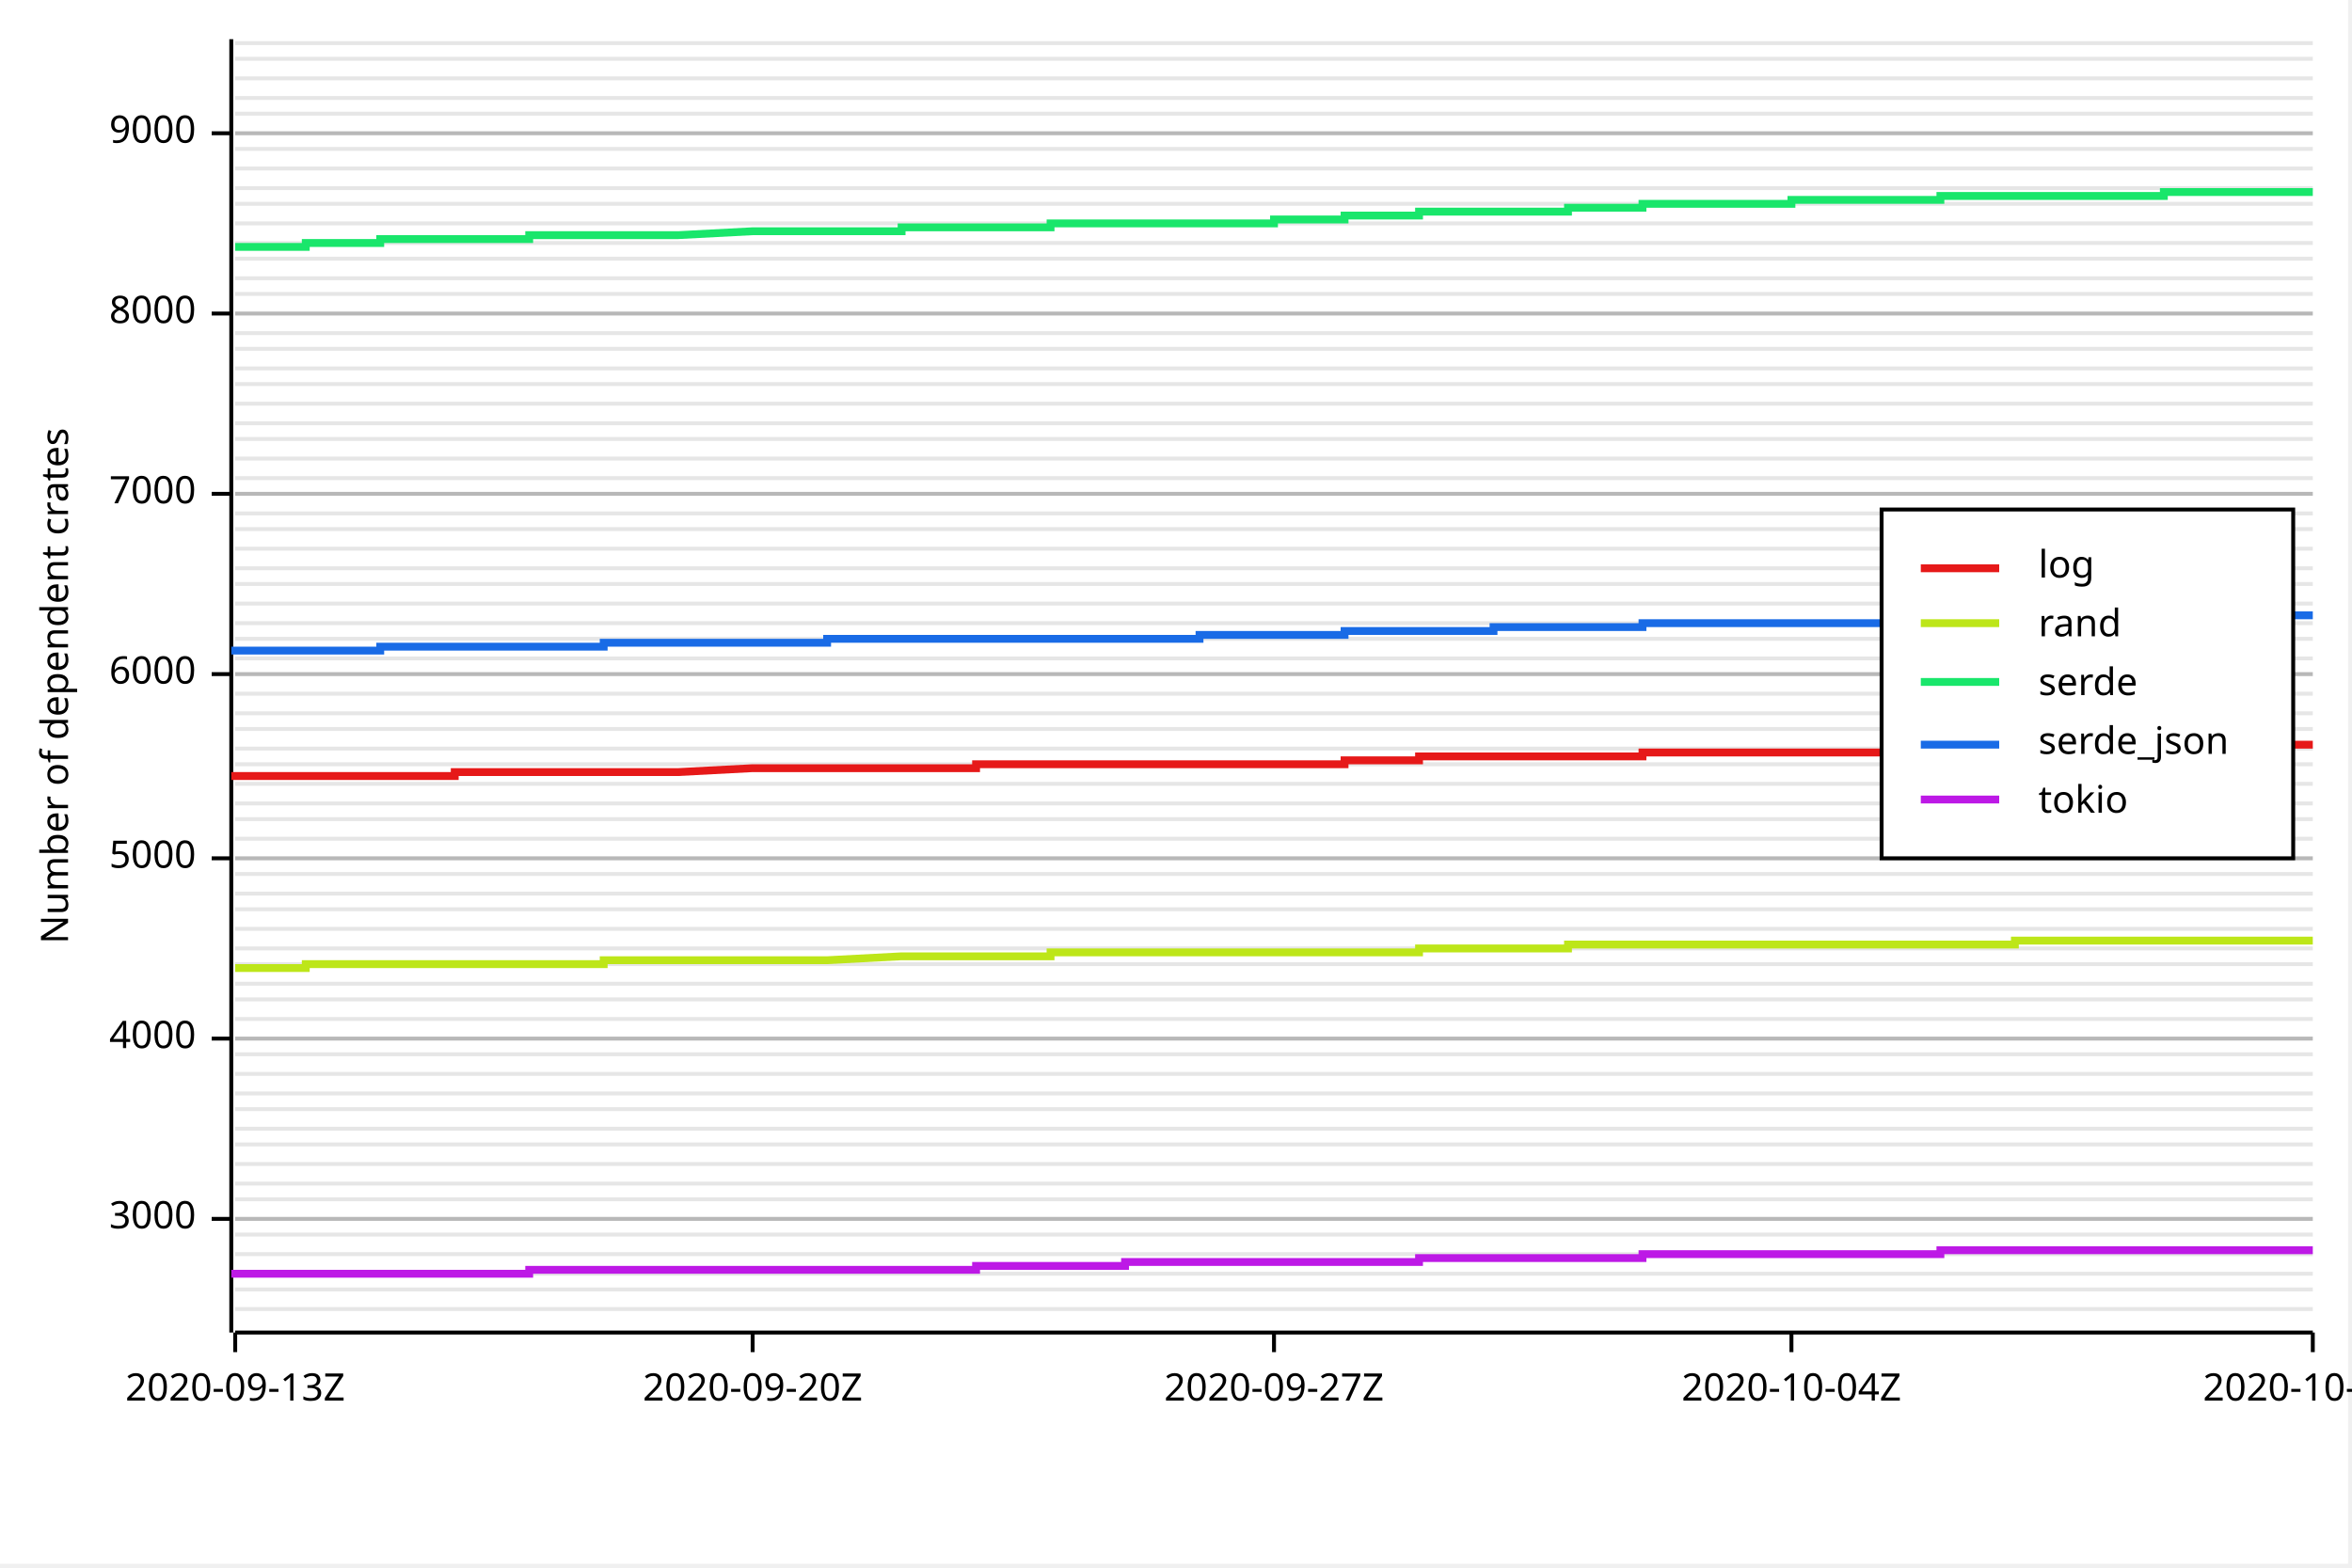
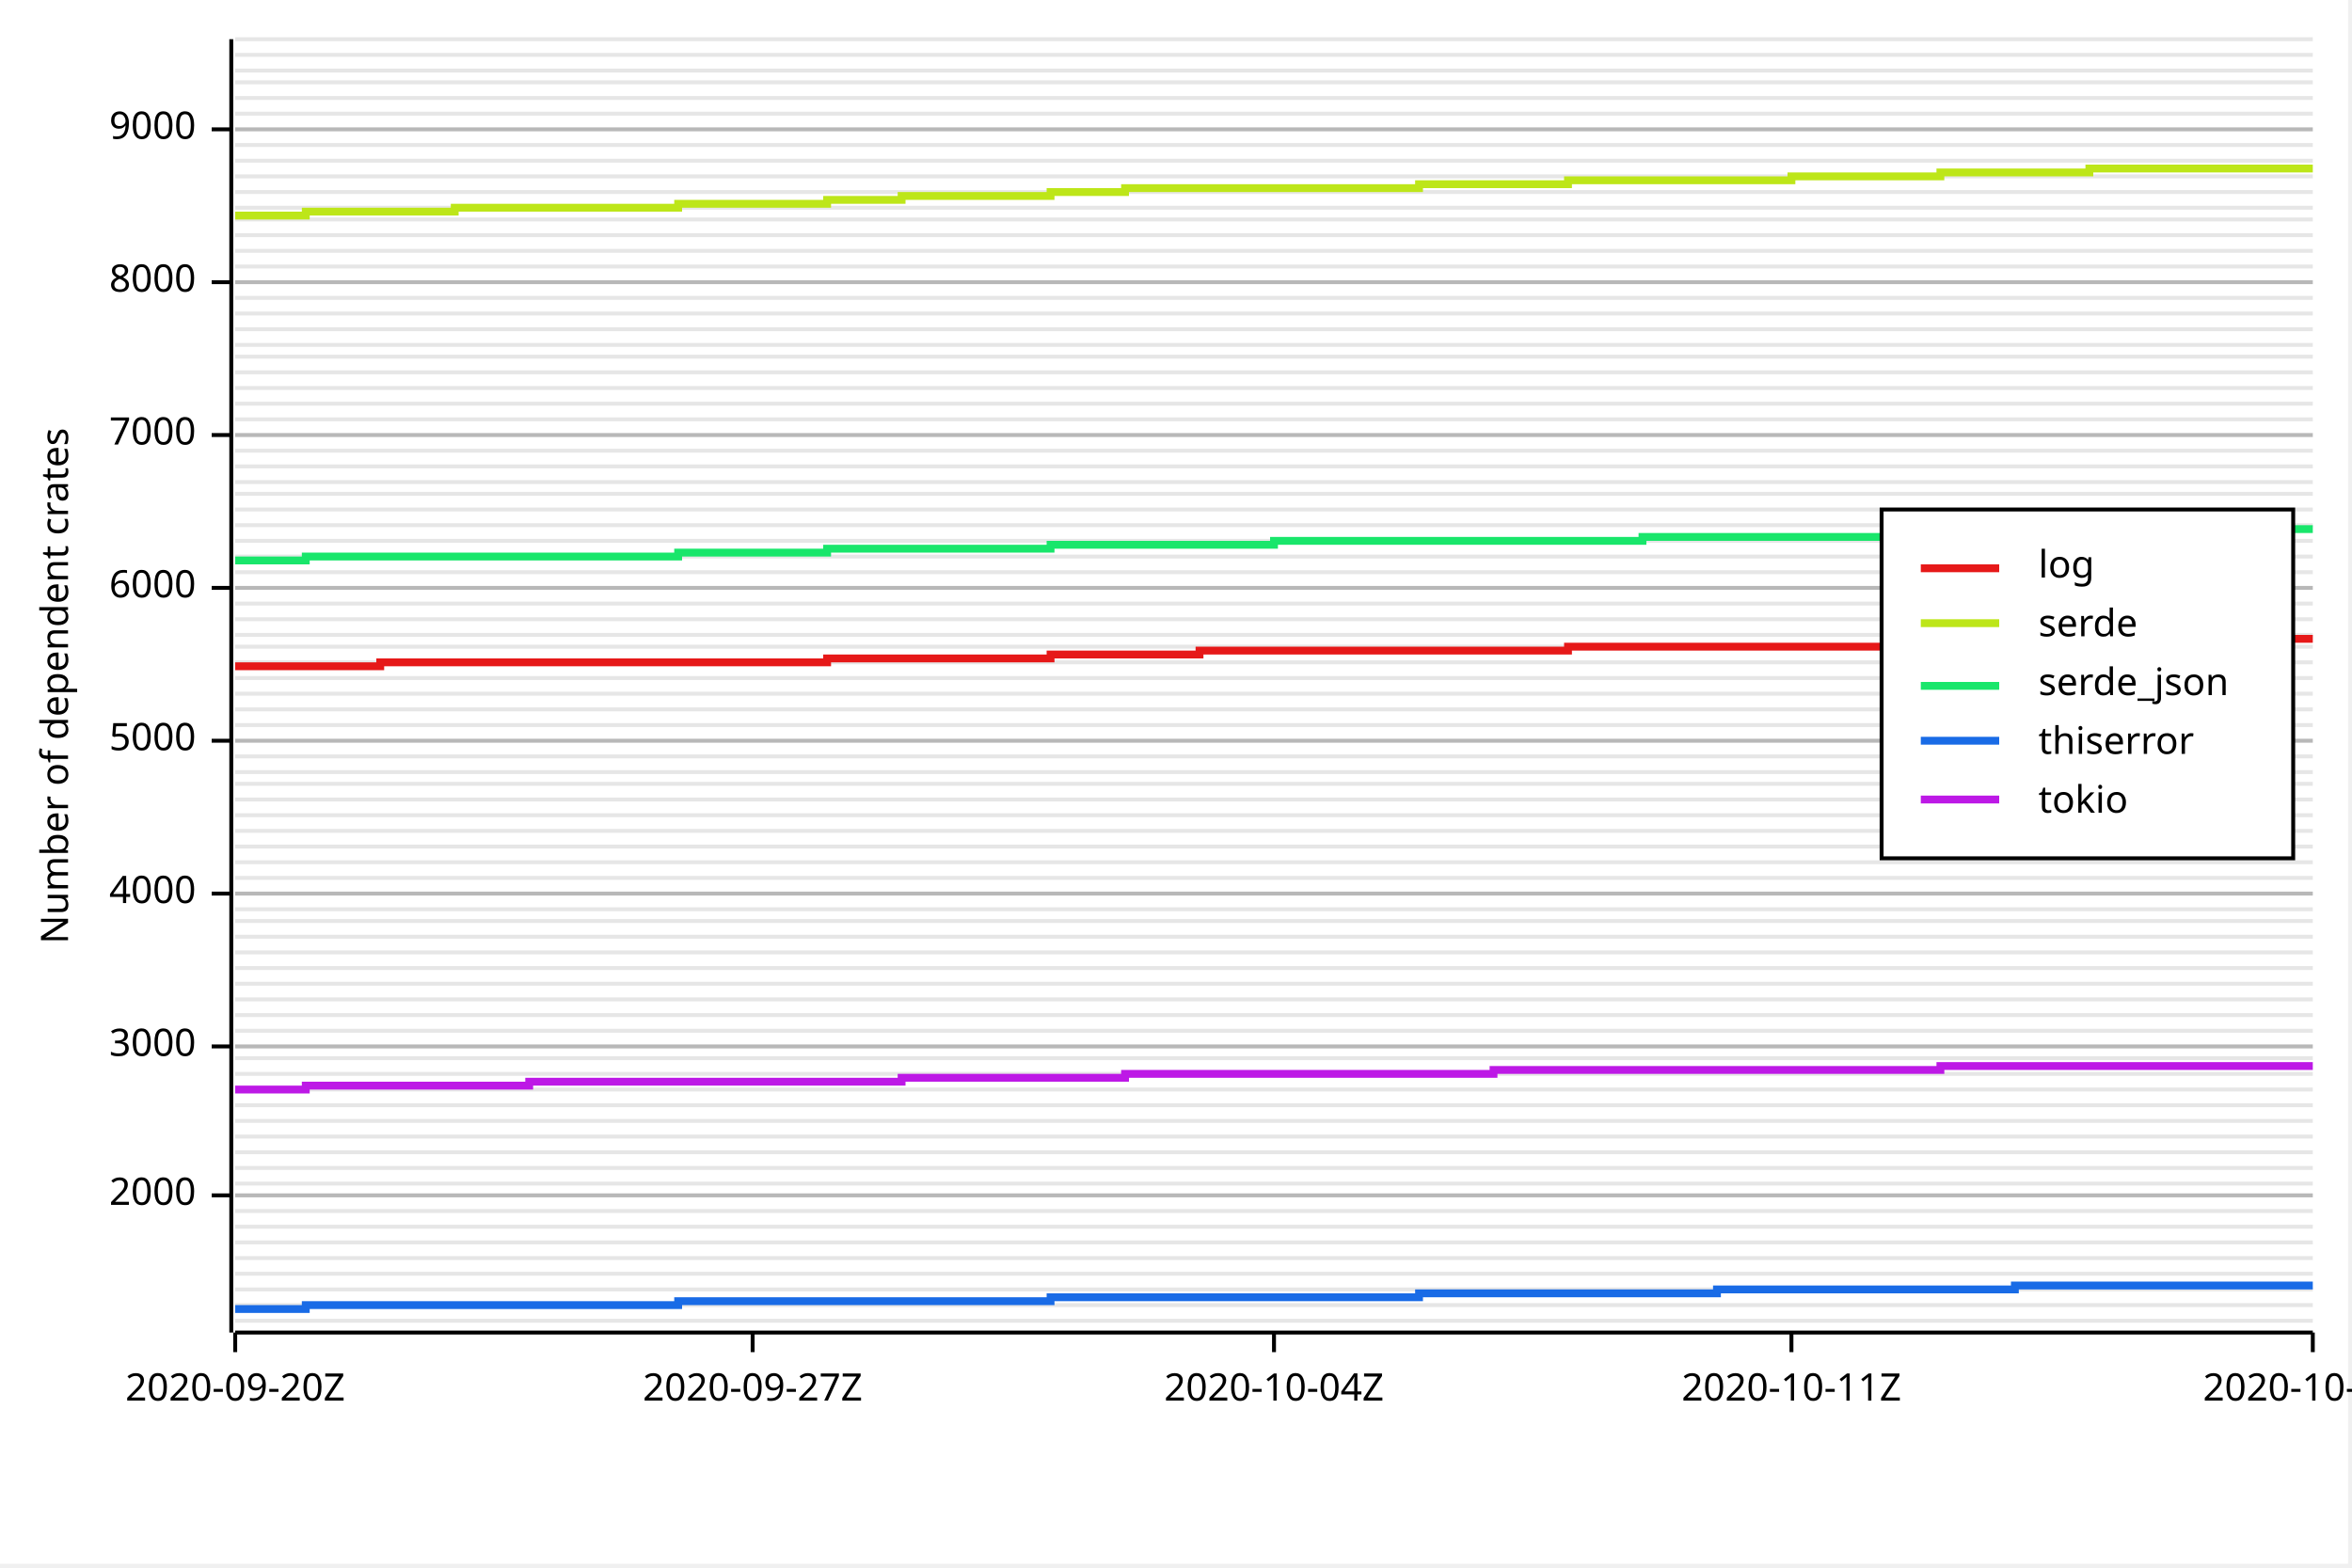
<svg xmlns="http://www.w3.org/2000/svg" width="600" height="400">
  <rect x="0" y="0" width="599" height="399" opacity="1" fill="#FFFFFF" stroke="none" />
-   <line opacity="0.1" stroke="#000000" stroke-width="1" x1="60" y1="334" x2="590" y2="334" />
+   <line opacity="0.1" stroke="#000000" stroke-width="1" x1="60" y1="337" x2="590" y2="337" />
+   <line opacity="0.1" stroke="#000000" stroke-width="1" x1="60" y1="333" x2="590" y2="333" />
  <line opacity="0.1" stroke="#000000" stroke-width="1" x1="60" y1="329" x2="590" y2="329" />
  <line opacity="0.1" stroke="#000000" stroke-width="1" x1="60" y1="325" x2="590" y2="325" />
-   <line opacity="0.1" stroke="#000000" stroke-width="1" x1="60" y1="320" x2="590" y2="320" />
-   <line opacity="0.1" stroke="#000000" stroke-width="1" x1="60" y1="315" x2="590" y2="315" />
-   <line opacity="0.1" stroke="#000000" stroke-width="1" x1="60" y1="311" x2="590" y2="311" />
-   <line opacity="0.1" stroke="#000000" stroke-width="1" x1="60" y1="306" x2="590" y2="306" />
+   <line opacity="0.1" stroke="#000000" stroke-width="1" x1="60" y1="321" x2="590" y2="321" />
+   <line opacity="0.1" stroke="#000000" stroke-width="1" x1="60" y1="317" x2="590" y2="317" />
+   <line opacity="0.1" stroke="#000000" stroke-width="1" x1="60" y1="313" x2="590" y2="313" />
+   <line opacity="0.1" stroke="#000000" stroke-width="1" x1="60" y1="309" x2="590" y2="309" />
+   <line opacity="0.1" stroke="#000000" stroke-width="1" x1="60" y1="305" x2="590" y2="305" />
  <line opacity="0.1" stroke="#000000" stroke-width="1" x1="60" y1="302" x2="590" y2="302" />
-   <line opacity="0.1" stroke="#000000" stroke-width="1" x1="60" y1="297" x2="590" y2="297" />
-   <line opacity="0.1" stroke="#000000" stroke-width="1" x1="60" y1="292" x2="590" y2="292" />
-   <line opacity="0.1" stroke="#000000" stroke-width="1" x1="60" y1="288" x2="590" y2="288" />
-   <line opacity="0.1" stroke="#000000" stroke-width="1" x1="60" y1="283" x2="590" y2="283" />
-   <line opacity="0.1" stroke="#000000" stroke-width="1" x1="60" y1="279" x2="590" y2="279" />
+   <line opacity="0.1" stroke="#000000" stroke-width="1" x1="60" y1="298" x2="590" y2="298" />
+   <line opacity="0.1" stroke="#000000" stroke-width="1" x1="60" y1="294" x2="590" y2="294" />
+   <line opacity="0.1" stroke="#000000" stroke-width="1" x1="60" y1="290" x2="590" y2="290" />
+   <line opacity="0.1" stroke="#000000" stroke-width="1" x1="60" y1="286" x2="590" y2="286" />
+   <line opacity="0.1" stroke="#000000" stroke-width="1" x1="60" y1="282" x2="590" y2="282" />
+   <line opacity="0.1" stroke="#000000" stroke-width="1" x1="60" y1="278" x2="590" y2="278" />
  <line opacity="0.1" stroke="#000000" stroke-width="1" x1="60" y1="274" x2="590" y2="274" />
-   <line opacity="0.1" stroke="#000000" stroke-width="1" x1="60" y1="269" x2="590" y2="269" />
-   <line opacity="0.1" stroke="#000000" stroke-width="1" x1="60" y1="265" x2="590" y2="265" />
-   <line opacity="0.1" stroke="#000000" stroke-width="1" x1="60" y1="260" x2="590" y2="260" />
+   <line opacity="0.1" stroke="#000000" stroke-width="1" x1="60" y1="270" x2="590" y2="270" />
+   <line opacity="0.1" stroke="#000000" stroke-width="1" x1="60" y1="267" x2="590" y2="267" />
+   <line opacity="0.1" stroke="#000000" stroke-width="1" x1="60" y1="263" x2="590" y2="263" />
+   <line opacity="0.1" stroke="#000000" stroke-width="1" x1="60" y1="259" x2="590" y2="259" />
  <line opacity="0.1" stroke="#000000" stroke-width="1" x1="60" y1="255" x2="590" y2="255" />
  <line opacity="0.1" stroke="#000000" stroke-width="1" x1="60" y1="251" x2="590" y2="251" />
-   <line opacity="0.1" stroke="#000000" stroke-width="1" x1="60" y1="246" x2="590" y2="246" />
-   <line opacity="0.1" stroke="#000000" stroke-width="1" x1="60" y1="242" x2="590" y2="242" />
-   <line opacity="0.1" stroke="#000000" stroke-width="1" x1="60" y1="237" x2="590" y2="237" />
+   <line opacity="0.1" stroke="#000000" stroke-width="1" x1="60" y1="247" x2="590" y2="247" />
+   <line opacity="0.1" stroke="#000000" stroke-width="1" x1="60" y1="243" x2="590" y2="243" />
+   <line opacity="0.1" stroke="#000000" stroke-width="1" x1="60" y1="239" x2="590" y2="239" />
+   <line opacity="0.1" stroke="#000000" stroke-width="1" x1="60" y1="235" x2="590" y2="235" />
  <line opacity="0.1" stroke="#000000" stroke-width="1" x1="60" y1="232" x2="590" y2="232" />
  <line opacity="0.1" stroke="#000000" stroke-width="1" x1="60" y1="228" x2="590" y2="228" />
-   <line opacity="0.1" stroke="#000000" stroke-width="1" x1="60" y1="223" x2="590" y2="223" />
-   <line opacity="0.1" stroke="#000000" stroke-width="1" x1="60" y1="219" x2="590" y2="219" />
-   <line opacity="0.1" stroke="#000000" stroke-width="1" x1="60" y1="214" x2="590" y2="214" />
-   <line opacity="0.1" stroke="#000000" stroke-width="1" x1="60" y1="209" x2="590" y2="209" />
-   <line opacity="0.1" stroke="#000000" stroke-width="1" x1="60" y1="205" x2="590" y2="205" />
+   <line opacity="0.1" stroke="#000000" stroke-width="1" x1="60" y1="224" x2="590" y2="224" />
+   <line opacity="0.1" stroke="#000000" stroke-width="1" x1="60" y1="220" x2="590" y2="220" />
+   <line opacity="0.1" stroke="#000000" stroke-width="1" x1="60" y1="216" x2="590" y2="216" />
+   <line opacity="0.1" stroke="#000000" stroke-width="1" x1="60" y1="212" x2="590" y2="212" />
+   <line opacity="0.1" stroke="#000000" stroke-width="1" x1="60" y1="208" x2="590" y2="208" />
+   <line opacity="0.1" stroke="#000000" stroke-width="1" x1="60" y1="204" x2="590" y2="204" />
  <line opacity="0.1" stroke="#000000" stroke-width="1" x1="60" y1="200" x2="590" y2="200" />
-   <line opacity="0.1" stroke="#000000" stroke-width="1" x1="60" y1="195" x2="590" y2="195" />
-   <line opacity="0.1" stroke="#000000" stroke-width="1" x1="60" y1="191" x2="590" y2="191" />
-   <line opacity="0.1" stroke="#000000" stroke-width="1" x1="60" y1="186" x2="590" y2="186" />
-   <line opacity="0.1" stroke="#000000" stroke-width="1" x1="60" y1="182" x2="590" y2="182" />
+   <line opacity="0.1" stroke="#000000" stroke-width="1" x1="60" y1="197" x2="590" y2="197" />
+   <line opacity="0.1" stroke="#000000" stroke-width="1" x1="60" y1="193" x2="590" y2="193" />
+   <line opacity="0.1" stroke="#000000" stroke-width="1" x1="60" y1="189" x2="590" y2="189" />
+   <line opacity="0.1" stroke="#000000" stroke-width="1" x1="60" y1="185" x2="590" y2="185" />
+   <line opacity="0.1" stroke="#000000" stroke-width="1" x1="60" y1="181" x2="590" y2="181" />
  <line opacity="0.1" stroke="#000000" stroke-width="1" x1="60" y1="177" x2="590" y2="177" />
-   <line opacity="0.1" stroke="#000000" stroke-width="1" x1="60" y1="172" x2="590" y2="172" />
-   <line opacity="0.1" stroke="#000000" stroke-width="1" x1="60" y1="168" x2="590" y2="168" />
-   <line opacity="0.1" stroke="#000000" stroke-width="1" x1="60" y1="163" x2="590" y2="163" />
-   <line opacity="0.1" stroke="#000000" stroke-width="1" x1="60" y1="159" x2="590" y2="159" />
+   <line opacity="0.1" stroke="#000000" stroke-width="1" x1="60" y1="173" x2="590" y2="173" />
+   <line opacity="0.1" stroke="#000000" stroke-width="1" x1="60" y1="169" x2="590" y2="169" />
+   <line opacity="0.1" stroke="#000000" stroke-width="1" x1="60" y1="165" x2="590" y2="165" />
+   <line opacity="0.1" stroke="#000000" stroke-width="1" x1="60" y1="162" x2="590" y2="162" />
+   <line opacity="0.1" stroke="#000000" stroke-width="1" x1="60" y1="158" x2="590" y2="158" />
  <line opacity="0.1" stroke="#000000" stroke-width="1" x1="60" y1="154" x2="590" y2="154" />
-   <line opacity="0.1" stroke="#000000" stroke-width="1" x1="60" y1="149" x2="590" y2="149" />
-   <line opacity="0.1" stroke="#000000" stroke-width="1" x1="60" y1="145" x2="590" y2="145" />
-   <line opacity="0.1" stroke="#000000" stroke-width="1" x1="60" y1="140" x2="590" y2="140" />
-   <line opacity="0.1" stroke="#000000" stroke-width="1" x1="60" y1="135" x2="590" y2="135" />
-   <line opacity="0.1" stroke="#000000" stroke-width="1" x1="60" y1="131" x2="590" y2="131" />
+   <line opacity="0.1" stroke="#000000" stroke-width="1" x1="60" y1="150" x2="590" y2="150" />
+   <line opacity="0.1" stroke="#000000" stroke-width="1" x1="60" y1="146" x2="590" y2="146" />
+   <line opacity="0.1" stroke="#000000" stroke-width="1" x1="60" y1="142" x2="590" y2="142" />
+   <line opacity="0.1" stroke="#000000" stroke-width="1" x1="60" y1="138" x2="590" y2="138" />
+   <line opacity="0.1" stroke="#000000" stroke-width="1" x1="60" y1="134" x2="590" y2="134" />
+   <line opacity="0.1" stroke="#000000" stroke-width="1" x1="60" y1="130" x2="590" y2="130" />
  <line opacity="0.1" stroke="#000000" stroke-width="1" x1="60" y1="126" x2="590" y2="126" />
-   <line opacity="0.1" stroke="#000000" stroke-width="1" x1="60" y1="122" x2="590" y2="122" />
-   <line opacity="0.1" stroke="#000000" stroke-width="1" x1="60" y1="117" x2="590" y2="117" />
-   <line opacity="0.1" stroke="#000000" stroke-width="1" x1="60" y1="112" x2="590" y2="112" />
-   <line opacity="0.1" stroke="#000000" stroke-width="1" x1="60" y1="108" x2="590" y2="108" />
+   <line opacity="0.1" stroke="#000000" stroke-width="1" x1="60" y1="123" x2="590" y2="123" />
+   <line opacity="0.1" stroke="#000000" stroke-width="1" x1="60" y1="119" x2="590" y2="119" />
+   <line opacity="0.1" stroke="#000000" stroke-width="1" x1="60" y1="115" x2="590" y2="115" />
+   <line opacity="0.1" stroke="#000000" stroke-width="1" x1="60" y1="111" x2="590" y2="111" />
+   <line opacity="0.1" stroke="#000000" stroke-width="1" x1="60" y1="107" x2="590" y2="107" />
  <line opacity="0.1" stroke="#000000" stroke-width="1" x1="60" y1="103" x2="590" y2="103" />
-   <line opacity="0.1" stroke="#000000" stroke-width="1" x1="60" y1="98" x2="590" y2="98" />
-   <line opacity="0.1" stroke="#000000" stroke-width="1" x1="60" y1="94" x2="590" y2="94" />
-   <line opacity="0.1" stroke="#000000" stroke-width="1" x1="60" y1="89" x2="590" y2="89" />
-   <line opacity="0.1" stroke="#000000" stroke-width="1" x1="60" y1="85" x2="590" y2="85" />
+   <line opacity="0.1" stroke="#000000" stroke-width="1" x1="60" y1="99" x2="590" y2="99" />
+   <line opacity="0.1" stroke="#000000" stroke-width="1" x1="60" y1="95" x2="590" y2="95" />
+   <line opacity="0.1" stroke="#000000" stroke-width="1" x1="60" y1="91" x2="590" y2="91" />
+   <line opacity="0.1" stroke="#000000" stroke-width="1" x1="60" y1="88" x2="590" y2="88" />
+   <line opacity="0.1" stroke="#000000" stroke-width="1" x1="60" y1="84" x2="590" y2="84" />
  <line opacity="0.1" stroke="#000000" stroke-width="1" x1="60" y1="80" x2="590" y2="80" />
-   <line opacity="0.1" stroke="#000000" stroke-width="1" x1="60" y1="75" x2="590" y2="75" />
-   <line opacity="0.1" stroke="#000000" stroke-width="1" x1="60" y1="71" x2="590" y2="71" />
-   <line opacity="0.1" stroke="#000000" stroke-width="1" x1="60" y1="66" x2="590" y2="66" />
-   <line opacity="0.1" stroke="#000000" stroke-width="1" x1="60" y1="62" x2="590" y2="62" />
-   <line opacity="0.1" stroke="#000000" stroke-width="1" x1="60" y1="57" x2="590" y2="57" />
-   <line opacity="0.1" stroke="#000000" stroke-width="1" x1="60" y1="52" x2="590" y2="52" />
-   <line opacity="0.1" stroke="#000000" stroke-width="1" x1="60" y1="48" x2="590" y2="48" />
-   <line opacity="0.1" stroke="#000000" stroke-width="1" x1="60" y1="43" x2="590" y2="43" />
-   <line opacity="0.1" stroke="#000000" stroke-width="1" x1="60" y1="38" x2="590" y2="38" />
-   <line opacity="0.1" stroke="#000000" stroke-width="1" x1="60" y1="34" x2="590" y2="34" />
+   <line opacity="0.1" stroke="#000000" stroke-width="1" x1="60" y1="76" x2="590" y2="76" />
+   <line opacity="0.1" stroke="#000000" stroke-width="1" x1="60" y1="72" x2="590" y2="72" />
+   <line opacity="0.1" stroke="#000000" stroke-width="1" x1="60" y1="68" x2="590" y2="68" />
+   <line opacity="0.1" stroke="#000000" stroke-width="1" x1="60" y1="64" x2="590" y2="64" />
+   <line opacity="0.1" stroke="#000000" stroke-width="1" x1="60" y1="60" x2="590" y2="60" />
+   <line opacity="0.1" stroke="#000000" stroke-width="1" x1="60" y1="56" x2="590" y2="56" />
+   <line opacity="0.1" stroke="#000000" stroke-width="1" x1="60" y1="53" x2="590" y2="53" />
+   <line opacity="0.1" stroke="#000000" stroke-width="1" x1="60" y1="49" x2="590" y2="49" />
+   <line opacity="0.1" stroke="#000000" stroke-width="1" x1="60" y1="45" x2="590" y2="45" />
+   <line opacity="0.1" stroke="#000000" stroke-width="1" x1="60" y1="41" x2="590" y2="41" />
+   <line opacity="0.1" stroke="#000000" stroke-width="1" x1="60" y1="37" x2="590" y2="37" />
+   <line opacity="0.1" stroke="#000000" stroke-width="1" x1="60" y1="33" x2="590" y2="33" />
  <line opacity="0.1" stroke="#000000" stroke-width="1" x1="60" y1="29" x2="590" y2="29" />
  <line opacity="0.1" stroke="#000000" stroke-width="1" x1="60" y1="25" x2="590" y2="25" />
-   <line opacity="0.1" stroke="#000000" stroke-width="1" x1="60" y1="20" x2="590" y2="20" />
-   <line opacity="0.1" stroke="#000000" stroke-width="1" x1="60" y1="15" x2="590" y2="15" />
-   <line opacity="0.1" stroke="#000000" stroke-width="1" x1="60" y1="11" x2="590" y2="11" />
+   <line opacity="0.1" stroke="#000000" stroke-width="1" x1="60" y1="21" x2="590" y2="21" />
+   <line opacity="0.1" stroke="#000000" stroke-width="1" x1="60" y1="18" x2="590" y2="18" />
+   <line opacity="0.1" stroke="#000000" stroke-width="1" x1="60" y1="14" x2="590" y2="14" />
+   <line opacity="0.1" stroke="#000000" stroke-width="1" x1="60" y1="10" x2="590" y2="10" />
  <text x="10" y="175" dy="0.76em" text-anchor="middle" font-family="sans-serif" font-size="9.677" opacity="1" fill="#000000" transform="rotate(270, 10, 175)">
Number of dependent crates
</text>
-   <line opacity="0.2" stroke="#000000" stroke-width="1" x1="60" y1="311" x2="590" y2="311" />
-   <line opacity="0.2" stroke="#000000" stroke-width="1" x1="60" y1="265" x2="590" y2="265" />
-   <line opacity="0.2" stroke="#000000" stroke-width="1" x1="60" y1="219" x2="590" y2="219" />
-   <line opacity="0.2" stroke="#000000" stroke-width="1" x1="60" y1="172" x2="590" y2="172" />
-   <line opacity="0.2" stroke="#000000" stroke-width="1" x1="60" y1="126" x2="590" y2="126" />
-   <line opacity="0.2" stroke="#000000" stroke-width="1" x1="60" y1="80" x2="590" y2="80" />
-   <line opacity="0.2" stroke="#000000" stroke-width="1" x1="60" y1="34" x2="590" y2="34" />
+   <line opacity="0.2" stroke="#000000" stroke-width="1" x1="60" y1="305" x2="590" y2="305" />
+   <line opacity="0.2" stroke="#000000" stroke-width="1" x1="60" y1="267" x2="590" y2="267" />
+   <line opacity="0.2" stroke="#000000" stroke-width="1" x1="60" y1="228" x2="590" y2="228" />
+   <line opacity="0.2" stroke="#000000" stroke-width="1" x1="60" y1="189" x2="590" y2="189" />
+   <line opacity="0.2" stroke="#000000" stroke-width="1" x1="60" y1="150" x2="590" y2="150" />
+   <line opacity="0.2" stroke="#000000" stroke-width="1" x1="60" y1="111" x2="590" y2="111" />
+   <line opacity="0.2" stroke="#000000" stroke-width="1" x1="60" y1="72" x2="590" y2="72" />
+   <line opacity="0.2" stroke="#000000" stroke-width="1" x1="60" y1="33" x2="590" y2="33" />
  <polyline fill="none" opacity="1" stroke="#000000" stroke-width="1" points="59,10 59,340 " />
-   <text x="50" y="311" dy="0.5ex" text-anchor="end" font-family="sans-serif" font-size="9.677" opacity="1" fill="#000000">
+   <text x="50" y="305" dy="0.5ex" text-anchor="end" font-family="sans-serif" font-size="9.677" opacity="1" fill="#000000">
+ 2000
+ </text>
+   <polyline fill="none" opacity="1" stroke="#000000" stroke-width="1" points="54,305 59,305 " />
+   <text x="50" y="267" dy="0.5ex" text-anchor="end" font-family="sans-serif" font-size="9.677" opacity="1" fill="#000000">
3000
</text>
-   <polyline fill="none" opacity="1" stroke="#000000" stroke-width="1" points="54,311 59,311 " />
-   <text x="50" y="265" dy="0.5ex" text-anchor="end" font-family="sans-serif" font-size="9.677" opacity="1" fill="#000000">
+   <polyline fill="none" opacity="1" stroke="#000000" stroke-width="1" points="54,267 59,267 " />
+   <text x="50" y="228" dy="0.5ex" text-anchor="end" font-family="sans-serif" font-size="9.677" opacity="1" fill="#000000">
4000
</text>
-   <polyline fill="none" opacity="1" stroke="#000000" stroke-width="1" points="54,265 59,265 " />
-   <text x="50" y="219" dy="0.5ex" text-anchor="end" font-family="sans-serif" font-size="9.677" opacity="1" fill="#000000">
+   <polyline fill="none" opacity="1" stroke="#000000" stroke-width="1" points="54,228 59,228 " />
+   <text x="50" y="189" dy="0.5ex" text-anchor="end" font-family="sans-serif" font-size="9.677" opacity="1" fill="#000000">
5000
</text>
-   <polyline fill="none" opacity="1" stroke="#000000" stroke-width="1" points="54,219 59,219 " />
-   <text x="50" y="172" dy="0.5ex" text-anchor="end" font-family="sans-serif" font-size="9.677" opacity="1" fill="#000000">
+   <polyline fill="none" opacity="1" stroke="#000000" stroke-width="1" points="54,189 59,189 " />
+   <text x="50" y="150" dy="0.5ex" text-anchor="end" font-family="sans-serif" font-size="9.677" opacity="1" fill="#000000">
6000
</text>
-   <polyline fill="none" opacity="1" stroke="#000000" stroke-width="1" points="54,172 59,172 " />
-   <text x="50" y="126" dy="0.5ex" text-anchor="end" font-family="sans-serif" font-size="9.677" opacity="1" fill="#000000">
+   <polyline fill="none" opacity="1" stroke="#000000" stroke-width="1" points="54,150 59,150 " />
+   <text x="50" y="111" dy="0.5ex" text-anchor="end" font-family="sans-serif" font-size="9.677" opacity="1" fill="#000000">
7000
</text>
-   <polyline fill="none" opacity="1" stroke="#000000" stroke-width="1" points="54,126 59,126 " />
-   <text x="50" y="80" dy="0.5ex" text-anchor="end" font-family="sans-serif" font-size="9.677" opacity="1" fill="#000000">
+   <polyline fill="none" opacity="1" stroke="#000000" stroke-width="1" points="54,111 59,111 " />
+   <text x="50" y="72" dy="0.5ex" text-anchor="end" font-family="sans-serif" font-size="9.677" opacity="1" fill="#000000">
8000
</text>
-   <polyline fill="none" opacity="1" stroke="#000000" stroke-width="1" points="54,80 59,80 " />
-   <text x="50" y="34" dy="0.5ex" text-anchor="end" font-family="sans-serif" font-size="9.677" opacity="1" fill="#000000">
+   <polyline fill="none" opacity="1" stroke="#000000" stroke-width="1" points="54,72 59,72 " />
+   <text x="50" y="33" dy="0.5ex" text-anchor="end" font-family="sans-serif" font-size="9.677" opacity="1" fill="#000000">
9000
</text>
-   <polyline fill="none" opacity="1" stroke="#000000" stroke-width="1" points="54,34 59,34 " />
+   <polyline fill="none" opacity="1" stroke="#000000" stroke-width="1" points="54,33 59,33 " />
  <polyline fill="none" opacity="1" stroke="#000000" stroke-width="1" points="60,340 590,340 " />
  <text x="60" y="350" dy="0.76em" text-anchor="middle" font-family="sans-serif" font-size="9.677" opacity="1" fill="#000000">
- 2020-09-13Z
+ 2020-09-20Z
</text>
  <polyline fill="none" opacity="1" stroke="#000000" stroke-width="1" points="60,340 60,345 " />
  <text x="192" y="350" dy="0.76em" text-anchor="middle" font-family="sans-serif" font-size="9.677" opacity="1" fill="#000000">
- 2020-09-20Z
+ 2020-09-27Z
</text>
  <polyline fill="none" opacity="1" stroke="#000000" stroke-width="1" points="192,340 192,345 " />
  <text x="325" y="350" dy="0.76em" text-anchor="middle" font-family="sans-serif" font-size="9.677" opacity="1" fill="#000000">
- 2020-09-27Z
+ 2020-10-04Z
</text>
  <polyline fill="none" opacity="1" stroke="#000000" stroke-width="1" points="325,340 325,345 " />
  <text x="457" y="350" dy="0.76em" text-anchor="middle" font-family="sans-serif" font-size="9.677" opacity="1" fill="#000000">
- 2020-10-04Z
+ 2020-10-11Z
</text>
  <polyline fill="none" opacity="1" stroke="#000000" stroke-width="1" points="457,340 457,345 " />
  <text x="590" y="350" dy="0.76em" text-anchor="middle" font-family="sans-serif" font-size="9.677" opacity="1" fill="#000000">
- 2020-10-11Z
+ 2020-10-18Z
</text>
  <polyline fill="none" opacity="1" stroke="#000000" stroke-width="1" points="590,340 590,345 " />
-   <polyline fill="none" opacity="1" stroke="#E61919" stroke-width="2" points="60,199 60,198 78,198 78,198 97,198 97,198 116,198 116,197 135,197 135,197 154,197 154,197 173,197 173,197 192,196 211,196 211,196 230,196 230,196 249,196 249,195 268,195 268,195 287,195 287,195 306,195 306,195 325,195 325,195 343,195 343,194 362,194 362,193 381,193 381,193 400,193 400,193 419,193 419,192 438,192 438,192 457,192 457,192 476,192 476,192 495,192 495,191 514,191 514,191 533,191 533,191 552,191 552,191 571,191 571,190 590,190 " />
-   <polyline fill="none" opacity="1" stroke="#BDE619" stroke-width="2" points="60,247 60,247 78,247 78,246 97,246 97,246 116,246 116,246 135,246 135,246 154,246 154,245 173,245 173,245 192,245 211,245 211,245 230,244 230,244 249,244 249,244 268,244 268,243 287,243 287,243 306,243 306,243 325,243 325,243 343,243 343,243 362,243 362,242 381,242 381,242 400,242 400,241 419,241 419,241 438,241 438,241 457,241 457,241 476,241 476,241 495,241 495,241 514,241 514,240 533,240 533,240 552,240 552,240 571,240 571,240 590,240 " />
-   <polyline fill="none" opacity="1" stroke="#19E66B" stroke-width="2" points="60,63 60,63 78,63 78,62 97,62 97,61 116,61 116,61 135,61 135,60 154,60 154,60 173,60 173,60 192,59 211,59 211,59 230,59 230,58 249,58 249,58 268,58 268,57 287,57 287,57 306,57 306,57 325,57 325,56 343,56 343,55 362,55 362,54 381,54 381,54 400,54 400,53 419,53 419,52 438,52 438,52 457,52 457,51 476,51 476,51 495,51 495,50 514,50 514,50 533,50 533,50 552,50 552,49 571,49 571,49 590,49 " />
-   <polyline fill="none" opacity="1" stroke="#196BE6" stroke-width="2" points="60,167 60,166 78,166 78,166 97,166 97,165 116,165 116,165 135,165 135,165 154,165 154,164 173,164 173,164 192,164 211,164 211,163 230,163 230,163 249,163 249,163 268,163 268,163 287,163 287,163 306,163 306,162 325,162 325,162 343,162 343,161 362,161 362,161 381,161 381,160 400,160 400,160 419,160 419,159 438,159 438,159 457,159 457,159 476,159 476,159 495,159 495,158 514,158 514,158 533,158 533,158 552,158 552,157 571,157 571,157 590,157 " />
-   <polyline fill="none" opacity="1" stroke="#BD19E6" stroke-width="2" points="60,326 60,325 78,325 78,325 97,325 97,325 116,325 116,325 135,325 135,324 154,324 154,324 173,324 173,324 192,324 211,324 211,324 230,324 230,324 249,324 249,323 268,323 268,323 287,323 287,322 306,322 306,322 325,322 325,322 343,322 343,322 362,322 362,321 381,321 381,321 400,321 400,321 419,321 419,320 438,320 438,320 457,320 457,320 476,320 476,320 495,320 495,319 514,319 514,319 533,319 533,319 552,319 552,319 571,319 571,319 590,319 " />
+   <polyline fill="none" opacity="1" stroke="#E61919" stroke-width="2" points="60,170 78,170 78,170 97,170 97,169 116,169 116,169 135,169 135,169 154,169 154,169 173,169 173,169 192,169 192,169 211,169 211,168 230,168 230,168 249,168 249,168 268,168 268,167 287,167 287,167 306,167 306,166 325,166 325,166 343,166 343,166 362,166 362,166 381,166 381,166 400,166 400,165 419,165 419,165 438,165 438,165 457,165 457,165 476,165 476,165 495,165 495,164 514,164 514,164 533,164 533,164 552,164 552,163 571,163 571,163 590,163 " />
+   <polyline fill="none" opacity="1" stroke="#BDE619" stroke-width="2" points="60,55 78,55 78,54 97,54 97,54 116,54 116,53 135,53 135,53 154,53 154,53 173,53 173,52 192,52 192,52 211,52 211,51 230,51 230,50 249,50 249,50 268,50 268,49 287,49 287,48 306,48 306,48 325,48 325,48 343,48 343,48 362,48 362,47 381,47 381,47 400,47 400,46 419,46 419,46 438,46 438,46 457,46 457,45 476,45 476,45 495,45 495,44 514,44 514,44 533,44 533,43 552,43 552,43 571,43 571,43 590,43 " />
+   <polyline fill="none" opacity="1" stroke="#19E66B" stroke-width="2" points="60,143 78,143 78,142 97,142 97,142 116,142 116,142 135,142 135,142 154,142 154,142 173,142 173,141 192,141 192,141 211,141 211,140 230,140 230,140 249,140 249,140 268,140 268,139 287,139 287,139 306,139 306,139 325,139 325,138 343,138 343,138 362,138 362,138 381,138 381,138 400,138 400,138 419,138 419,137 438,137 438,137 457,137 457,137 476,137 476,137 495,137 495,136 514,136 514,136 533,136 533,135 552,135 552,135 571,135 571,135 590,135 " />
+   <polyline fill="none" opacity="1" stroke="#196BE6" stroke-width="2" points="60,334 78,334 78,333 97,333 97,333 116,333 116,333 135,333 135,333 154,333 154,333 173,333 173,332 192,332 192,332 211,332 211,332 230,332 230,332 249,332 249,332 268,332 268,331 287,331 287,331 306,331 306,331 325,331 325,331 343,331 343,331 362,331 362,330 381,330 381,330 400,330 400,330 419,330 419,330 438,330 438,329 457,329 457,329 476,329 476,329 495,329 495,329 514,329 514,328 533,328 533,328 552,328 552,328 571,328 571,328 590,328 " />
+   <polyline fill="none" opacity="1" stroke="#BD19E6" stroke-width="2" points="60,278 78,278 78,277 97,277 97,277 116,277 116,277 135,277 135,276 154,276 154,276 173,276 173,276 192,276 192,276 211,276 211,276 230,276 230,275 249,275 249,275 268,275 268,275 287,275 287,274 306,274 306,274 325,274 325,274 343,274 343,274 362,274 362,274 381,274 381,273 400,273 400,273 419,273 419,273 438,273 438,273 457,273 457,273 476,273 476,273 495,273 495,272 514,272 514,272 533,272 533,272 552,272 552,272 571,272 571,272 590,272 " />
  <rect x="480" y="130" width="105" height="89" opacity="1" fill="#FFFFFF" stroke="none" />
  <rect x="480" y="130" width="105" height="89" opacity="1" fill="none" stroke="#000000" />
  <text x="520" y="140" dy="0.76em" text-anchor="start" font-family="sans-serif" font-size="9.677" opacity="1" fill="#000000">
log
</text>
  <text x="520" y="155" dy="0.76em" text-anchor="start" font-family="sans-serif" font-size="9.677" opacity="1" fill="#000000">
- rand
+ serde
</text>
  <text x="520" y="170" dy="0.76em" text-anchor="start" font-family="sans-serif" font-size="9.677" opacity="1" fill="#000000">
- serde
+ serde_json
</text>
  <text x="520" y="185" dy="0.76em" text-anchor="start" font-family="sans-serif" font-size="9.677" opacity="1" fill="#000000">
- serde_json
+ thiserror
</text>
  <text x="520" y="200" dy="0.76em" text-anchor="start" font-family="sans-serif" font-size="9.677" opacity="1" fill="#000000">
tokio
</text>
  <polyline fill="none" opacity="1" stroke="#E61919" stroke-width="2" points="490,145 510,145 " />
  <polyline fill="none" opacity="1" stroke="#BDE619" stroke-width="2" points="490,159 510,159 " />
-   <polyline fill="none" opacity="1" stroke="#19E66B" stroke-width="2" points="490,174 510,174 " />
-   <polyline fill="none" opacity="1" stroke="#196BE6" stroke-width="2" points="490,190 510,190 " />
+   <polyline fill="none" opacity="1" stroke="#19E66B" stroke-width="2" points="490,175 510,175 " />
+   <polyline fill="none" opacity="1" stroke="#196BE6" stroke-width="2" points="490,189 510,189 " />
  <polyline fill="none" opacity="1" stroke="#BD19E6" stroke-width="2" points="490,204 510,204 " />
</svg>
